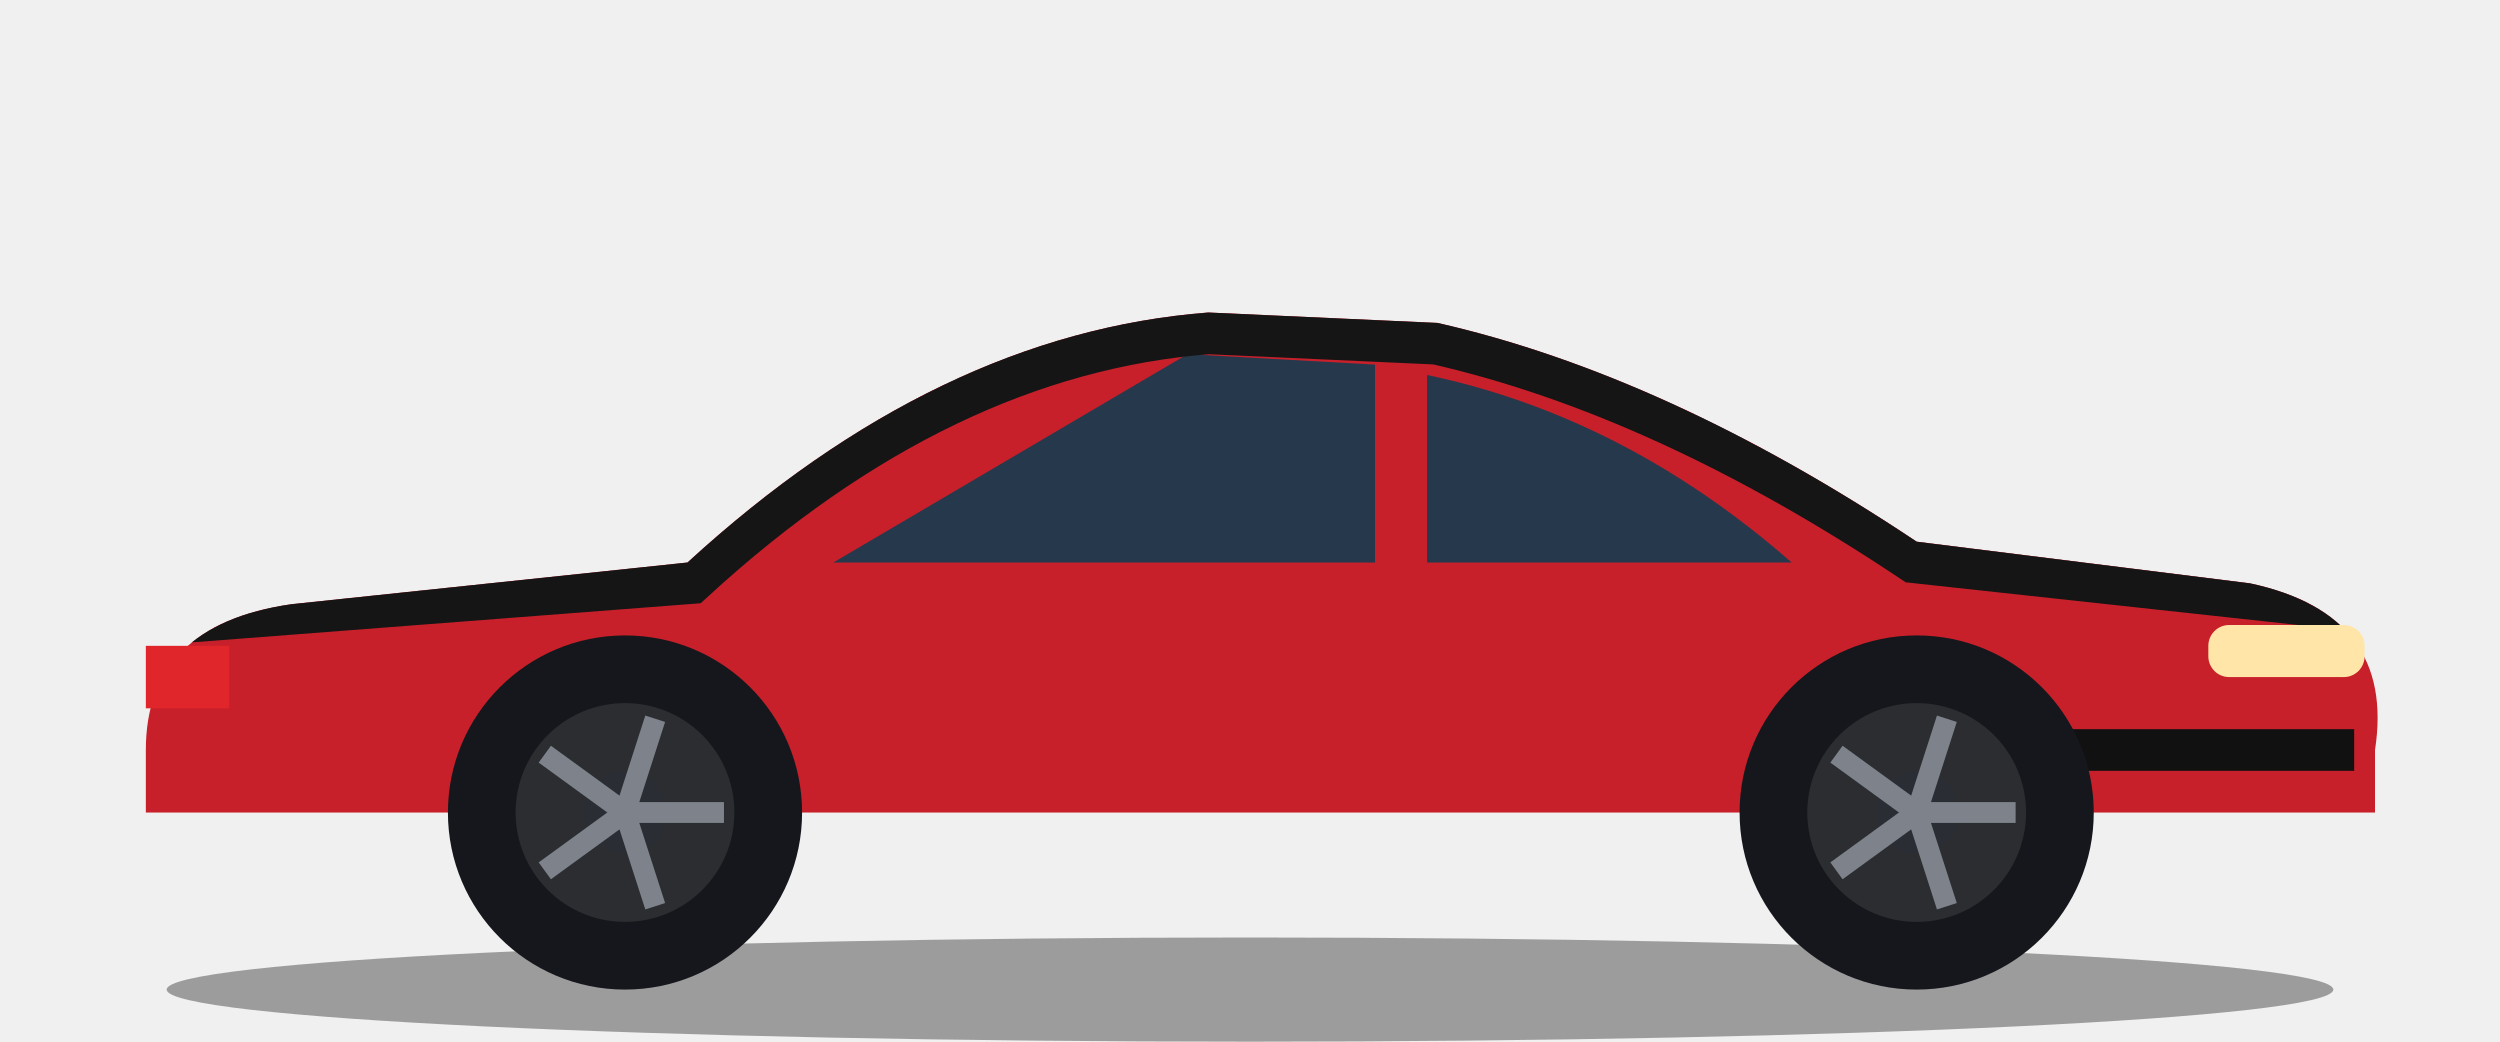
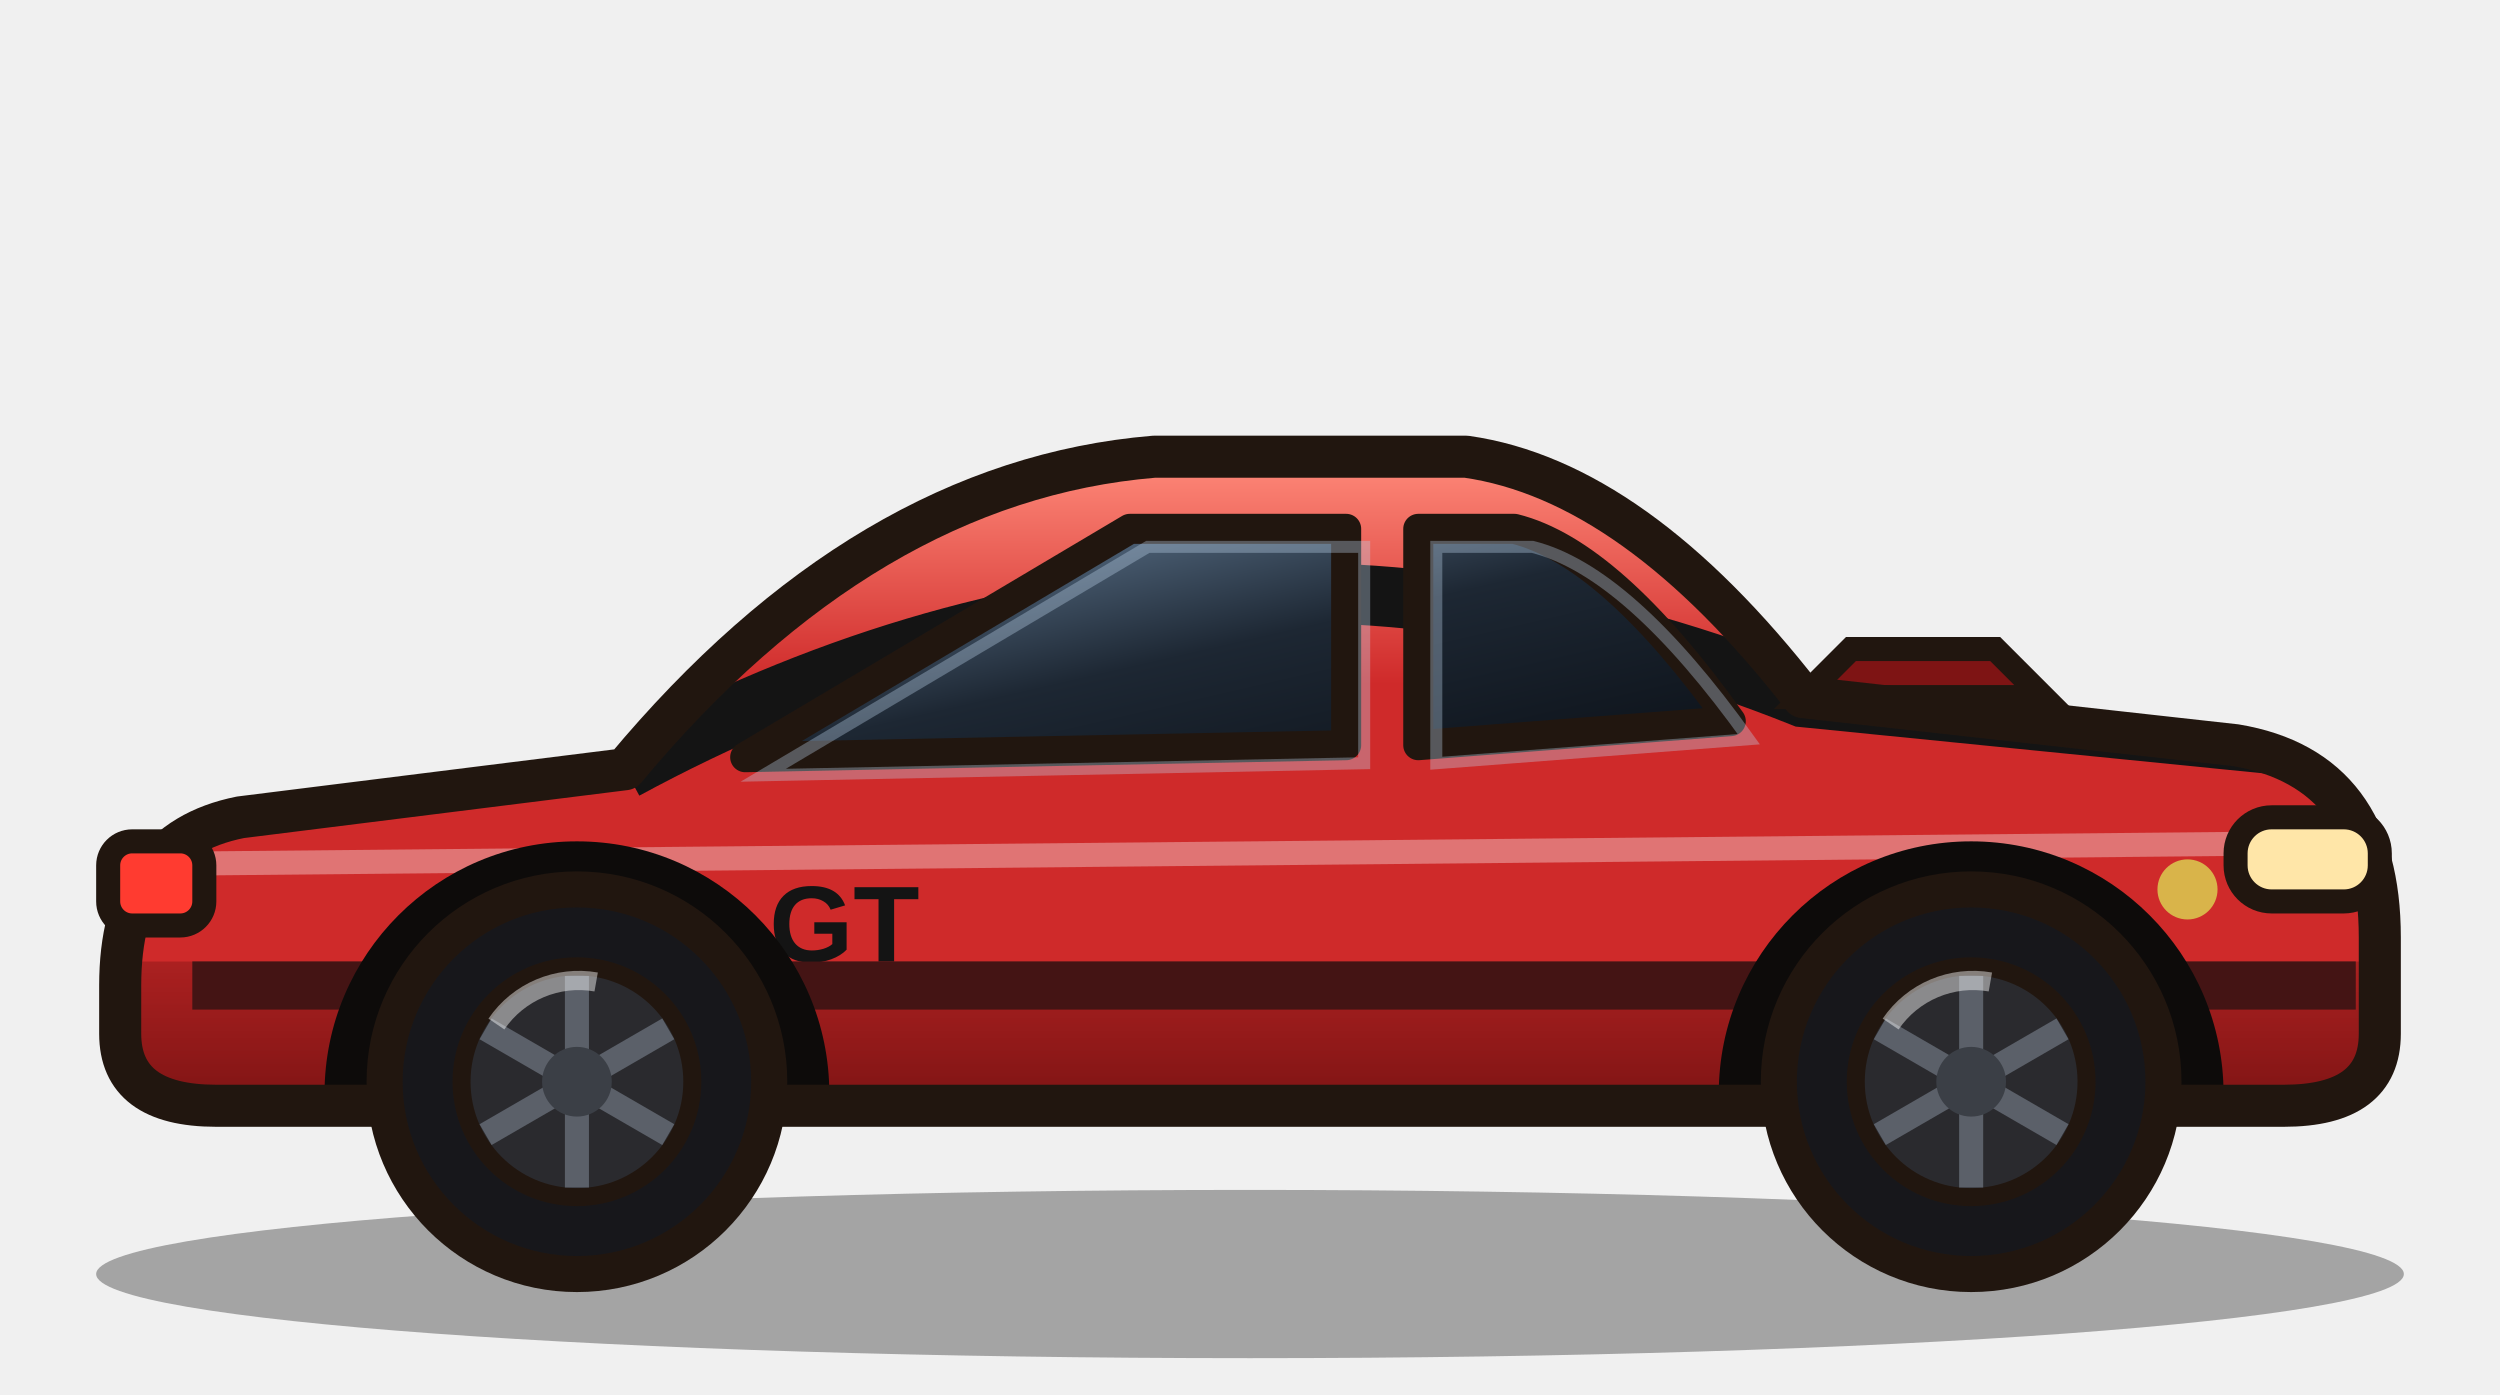
- <svg xmlns="http://www.w3.org/2000/svg" viewBox="0 0 240 100">
-   <ellipse cx="120" cy="95" rx="104" ry="5" fill="#000" opacity=".35" />
-   <path d="M14 72 Q14 60 28 58 L66 54 Q90 32 116 30 L138 31 Q160 36 184 52 L216 56 Q230 59 228 72 L228 78 L14 78 Z" fill="#c8202a" />
-   <path d="M80 54 L114 34 L132 35 L132 54 Z M137 54 L137 36 Q156 40 172 54 Z" fill="#26384b" />
-   <clipPath id="mb">
-     <path d="M14 72 Q14 60 28 58 L66 54 Q90 32 116 30 L138 31 Q160 36 184 52 L216 56 Q230 59 228 72 L228 78 L14 78 Z" />
-   </clipPath>
-   <g clip-path="url(#mb)">
-     <path d="M14 59 L66 55 Q90 33 116 31 L138 32 Q160 37 184 53 L230 58" stroke="#151515" stroke-width="6" fill="none" />
+ <svg xmlns="http://www.w3.org/2000/svg" viewBox="0 0 208 116" width="208" height="116">
+   <defs>
+     <linearGradient id="gmustang" x1="0" y1="0" x2="0" y2="1">
+       <stop offset="0" stop-color="#ff8a7a" />
+       <stop offset=".35" stop-color="#cf2a2a" />
+       <stop offset=".78" stop-color="#cf2a2a" />
+       <stop offset="1" stop-color="#7e1414" />
+     </linearGradient>
+     <linearGradient id="wmustang" x1="0" y1="0" x2="1" y2="1">
+       <stop offset="0" stop-color="#6f8aa6" />
+       <stop offset=".5" stop-color="#1d2733" />
+       <stop offset="1" stop-color="#0c1118" />
+     </linearGradient>
+     <clipPath id="cmustang">
+       <path d="M10 82 Q10 70 20 68 L52 64 Q72 40 96 38 L122 38 Q136 40 150 58 L186 62 Q198 64 198 78 L198 86 Q198 92 190 92 L18 92 Q10 92 10 86 Z" />
+     </clipPath>
+   </defs>
+   <ellipse cx="104" cy="106" rx="96" ry="7" fill="#000" opacity=".32" />
+   <path d="M10 82 Q10 70 20 68 L52 64 Q72 40 96 38 L122 38 Q136 40 150 58 L186 62 Q198 64 198 78 L198 86 Q198 92 190 92 L18 92 Q10 92 10 86 Z" fill="url(#gmustang)" />
+   <g clip-path="url(#cmustang)">
+     <path d="M52 64 Q100 38 150 58 L190 62" stroke="#141414" stroke-width="5" fill="none" />
+     <path d="M16 82 L196 82" stroke="#141414" stroke-width="4" />
  </g>
-   <rect x="212" y="60" width="15" height="5" rx="2" fill="#ffe6a8" />
-   <path d="M14 62 L22 62 L22 68 L14 68 Z" fill="#e0262a" />
-   <rect x="196" y="70" width="30" height="4" fill="#111" />
-   <circle cx="96" cy="66" r="0" />
-   <g transform="translate(60,78)">
-     <circle r="17" fill="#15171c" />
-     <circle r="10.5" fill="#2b2d31" />
-     <circle r="4" fill="#2a2d33" />
-     <line x1="0" y1="0" x2="9.5" y2="0.0" stroke="#7d828b" stroke-width="2" />
-     <line x1="0" y1="0" x2="2.9" y2="9.0" stroke="#7d828b" stroke-width="2" />
-     <line x1="0" y1="0" x2="-7.7" y2="5.6" stroke="#7d828b" stroke-width="2" />
-     <line x1="0" y1="0" x2="-7.7" y2="-5.6" stroke="#7d828b" stroke-width="2" />
-     <line x1="0" y1="0" x2="2.9" y2="-9.0" stroke="#7d828b" stroke-width="2" />
+   <text x="64" y="80" font-family="Arial Black,Arial" font-weight="900" font-size="9" fill="#141414">GT</text>
+   <path d="M150 58 L170 58 L166 54 L154 54 Z" fill="#7e1414" stroke="#21160f" stroke-width="2" />
+   <circle cx="182" cy="74" r="2.5" fill="#d9b44a" />
+   <g clip-path="url(#cmustang)">
+     <rect x="0" y="80" width="208" height="20" fill="#7e1414" opacity=".45" />
+     <path d="M0 72 L208 70" stroke="#fff" stroke-opacity=".35" stroke-width="2" />
  </g>
-   <g transform="translate(184,78)">
-     <circle r="17" fill="#15171c" />
-     <circle r="10.5" fill="#2b2d31" />
-     <circle r="4" fill="#2a2d33" />
-     <line x1="0" y1="0" x2="9.5" y2="0.0" stroke="#7d828b" stroke-width="2" />
-     <line x1="0" y1="0" x2="2.9" y2="9.0" stroke="#7d828b" stroke-width="2" />
-     <line x1="0" y1="0" x2="-7.7" y2="5.6" stroke="#7d828b" stroke-width="2" />
-     <line x1="0" y1="0" x2="-7.7" y2="-5.6" stroke="#7d828b" stroke-width="2" />
-     <line x1="0" y1="0" x2="2.9" y2="-9.0" stroke="#7d828b" stroke-width="2" />
-   </g>
+   <path d="M27 91 A21 21 0 0 1 69 91 Z" fill="#0d0b0a" />
+   <path d="M143 91 A21 21 0 0 1 185 91 Z" fill="#0d0b0a" />
+   <path d="M62 63 L94 44 L112 44 L112 62 Z M118 62 L118 44 L126 44 Q134 46 144 60 Z" fill="url(#wmustang)" stroke="#21160f" stroke-width="2.5" stroke-linejoin="round" />
+   <path d="M62 63 L94 44 L112 44 L112 62 Z M118 62 L118 44 L126 44 Q134 46 144 60 Z" fill="none" stroke="#bcd3ea" stroke-opacity=".35" stroke-width="1" transform="translate(1.5 1.5)" />
+   <path d="M10 82 Q10 70 20 68 L52 64 Q72 40 96 38 L122 38 Q136 40 150 58 L186 62 Q198 64 198 78 L198 86 Q198 92 190 92 L18 92 Q10 92 10 86 Z" fill="none" stroke="#21160f" stroke-width="3.5" stroke-linejoin="round" />
+   <rect x="186.0" y="68" width="12" height="7" rx="3" fill="#ffe6a8" stroke="#21160f" stroke-width="2" />
+   <rect x="9.0" y="70" width="8" height="7" rx="2" fill="#ff3b30" stroke="#21160f" stroke-width="2" />
+   <circle cx="48" cy="90" r="16" fill="#17171b" stroke="#21160f" stroke-width="3" />
+   <circle cx="48" cy="90" r="9.6" fill="#2a2a2e" stroke="#21160f" stroke-width="1.5" />
+   <path d="M48 90 L48.0 81.2" stroke="#5b6069" stroke-width="2" />
+   <path d="M48 90 L55.6 85.6" stroke="#5b6069" stroke-width="2" />
+   <path d="M48 90 L55.6 94.4" stroke="#5b6069" stroke-width="2" />
+   <path d="M48 90 L48.0 98.8" stroke="#5b6069" stroke-width="2" />
+   <path d="M48 90 L40.4 94.4" stroke="#5b6069" stroke-width="2" />
+   <path d="M48 90 L40.4 85.6" stroke="#5b6069" stroke-width="2" />
+   <circle cx="48" cy="90" r="2.9" fill="#3b3f46" />
+   <path d="M41.3 85.2 A8.3 8.3 0 0 1 49.6 81.7" stroke="#fff" stroke-opacity=".45" stroke-width="1.6" fill="none" />
+   <circle cx="164" cy="90" r="16" fill="#17171b" stroke="#21160f" stroke-width="3" />
+   <circle cx="164" cy="90" r="9.6" fill="#2a2a2e" stroke="#21160f" stroke-width="1.5" />
+   <path d="M164 90 L164.0 81.2" stroke="#5b6069" stroke-width="2" />
+   <path d="M164 90 L171.6 85.6" stroke="#5b6069" stroke-width="2" />
+   <path d="M164 90 L171.6 94.4" stroke="#5b6069" stroke-width="2" />
+   <path d="M164 90 L164.0 98.8" stroke="#5b6069" stroke-width="2" />
+   <path d="M164 90 L156.4 94.4" stroke="#5b6069" stroke-width="2" />
+   <path d="M164 90 L156.4 85.6" stroke="#5b6069" stroke-width="2" />
+   <circle cx="164" cy="90" r="2.9" fill="#3b3f46" />
+   <path d="M157.3 85.2 A8.3 8.3 0 0 1 165.6 81.7" stroke="#fff" stroke-opacity=".45" stroke-width="1.6" fill="none" />
</svg>
